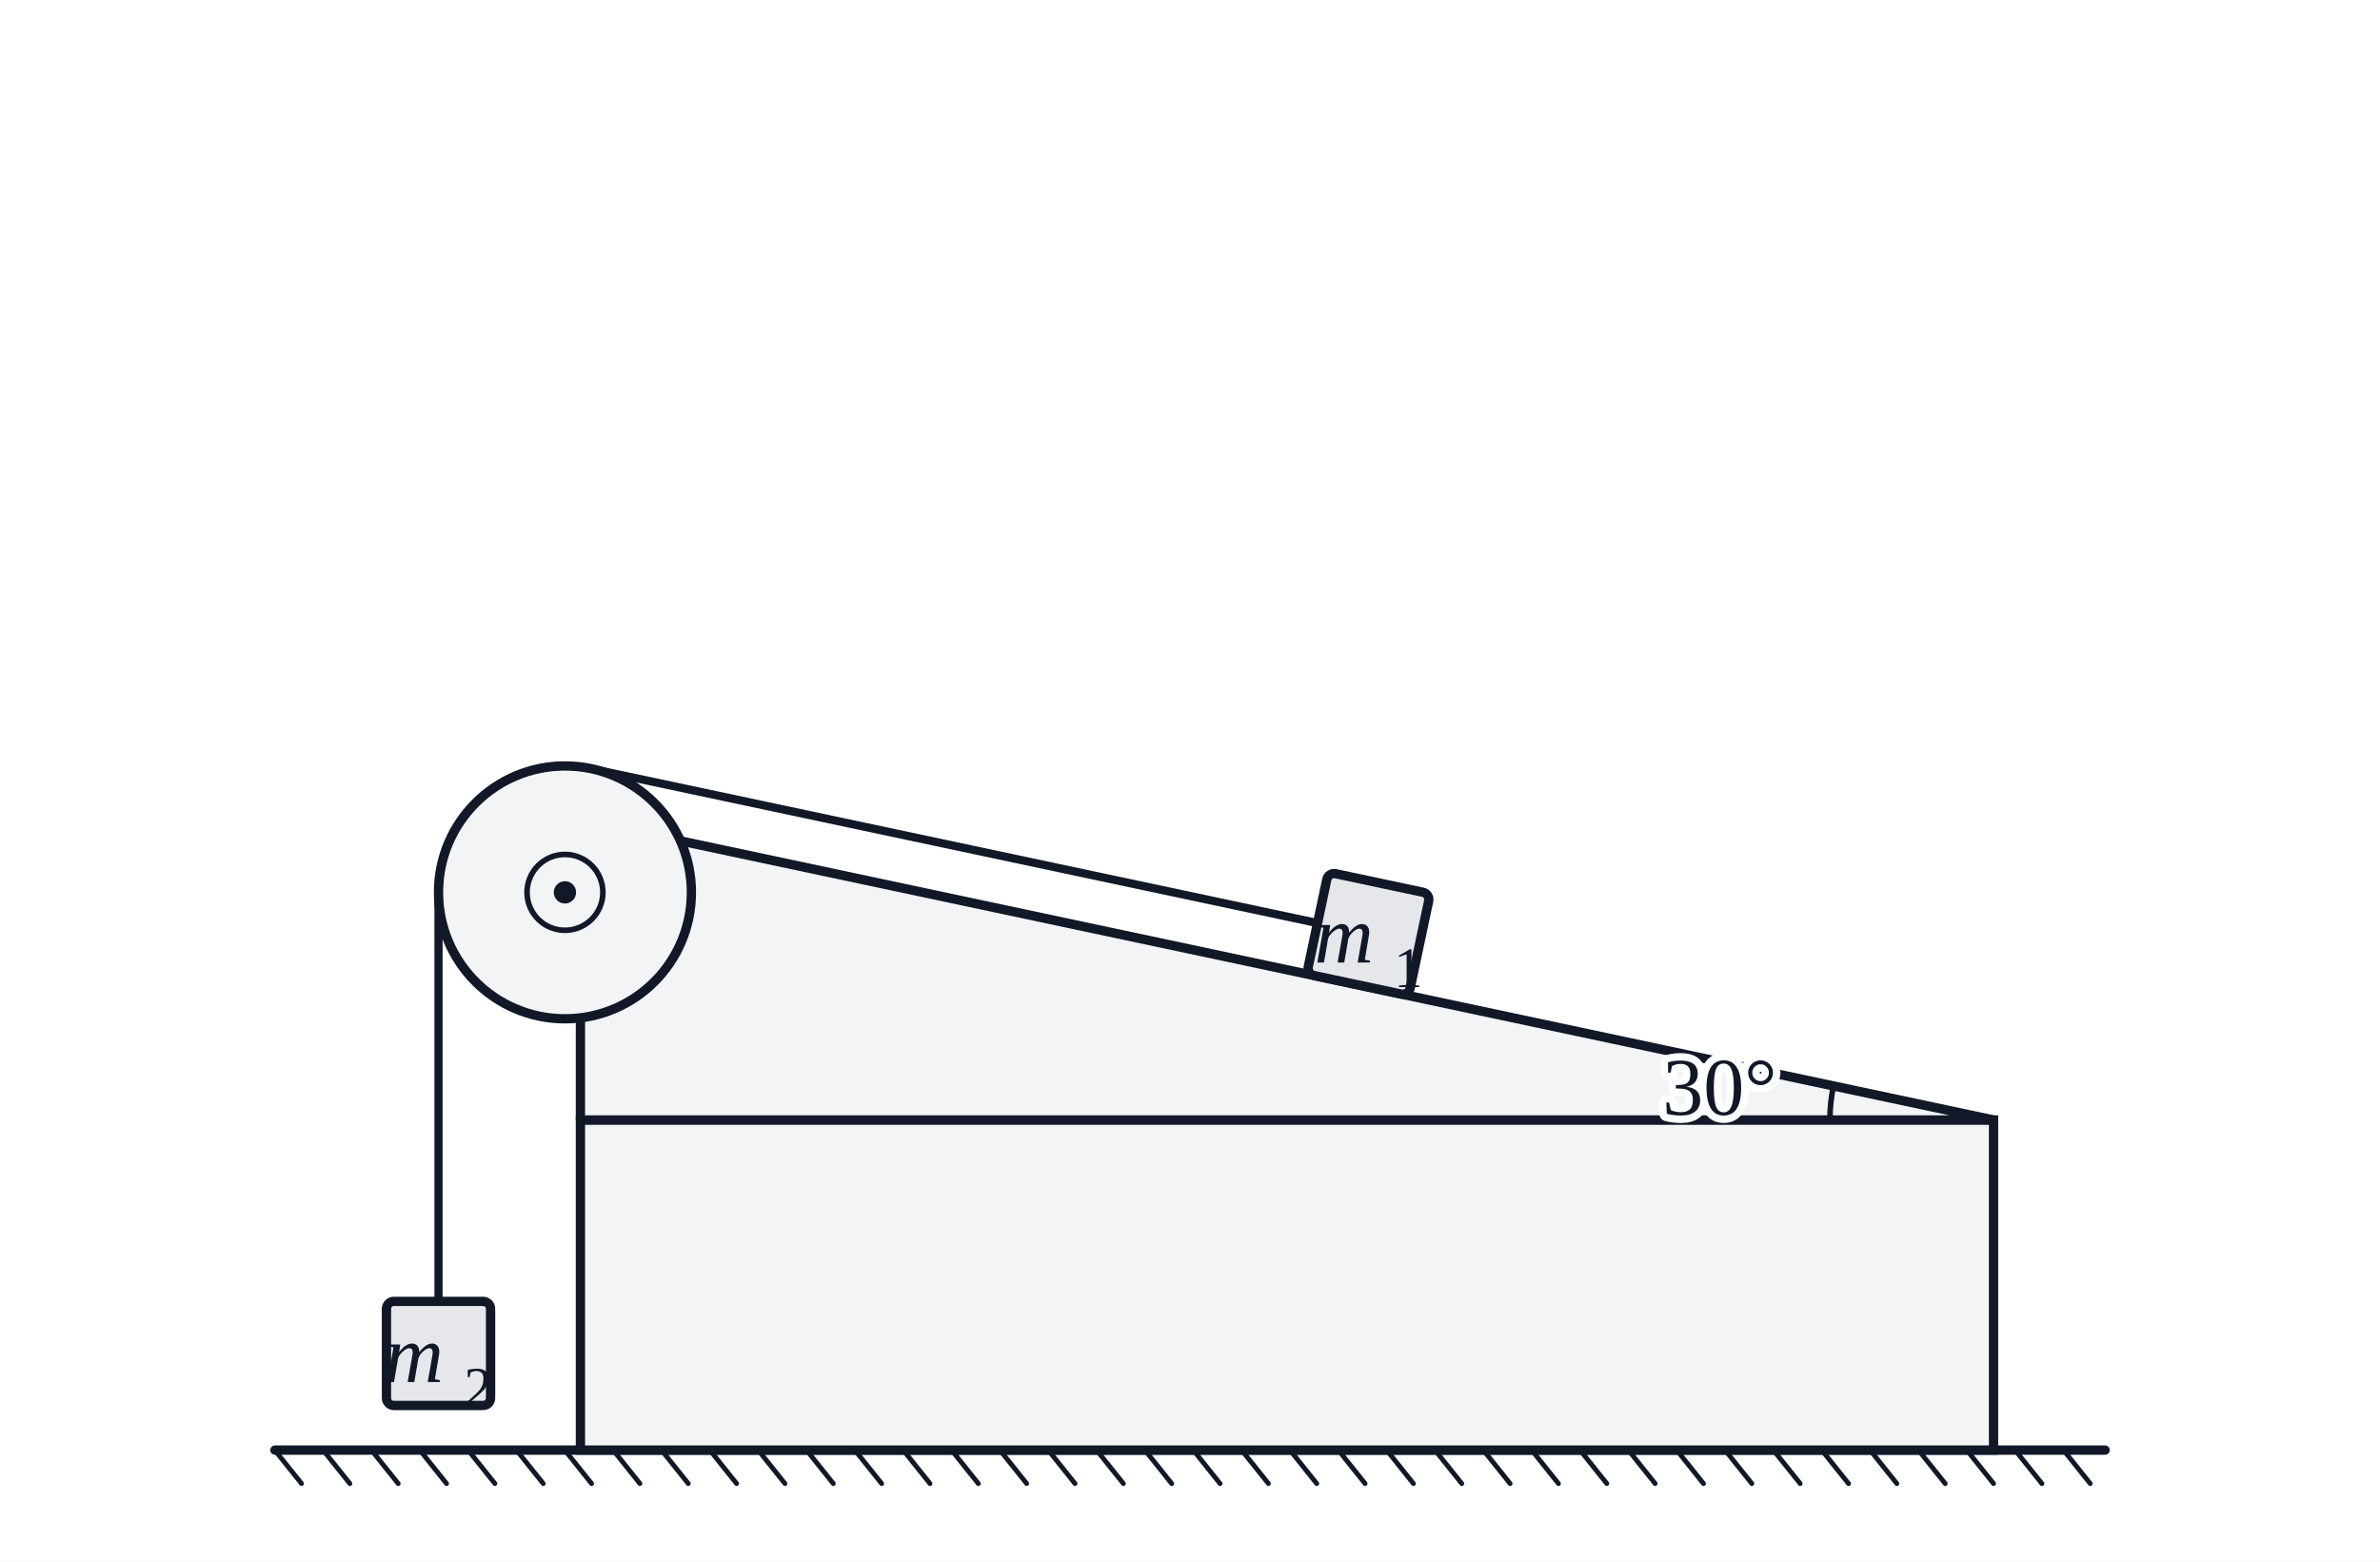
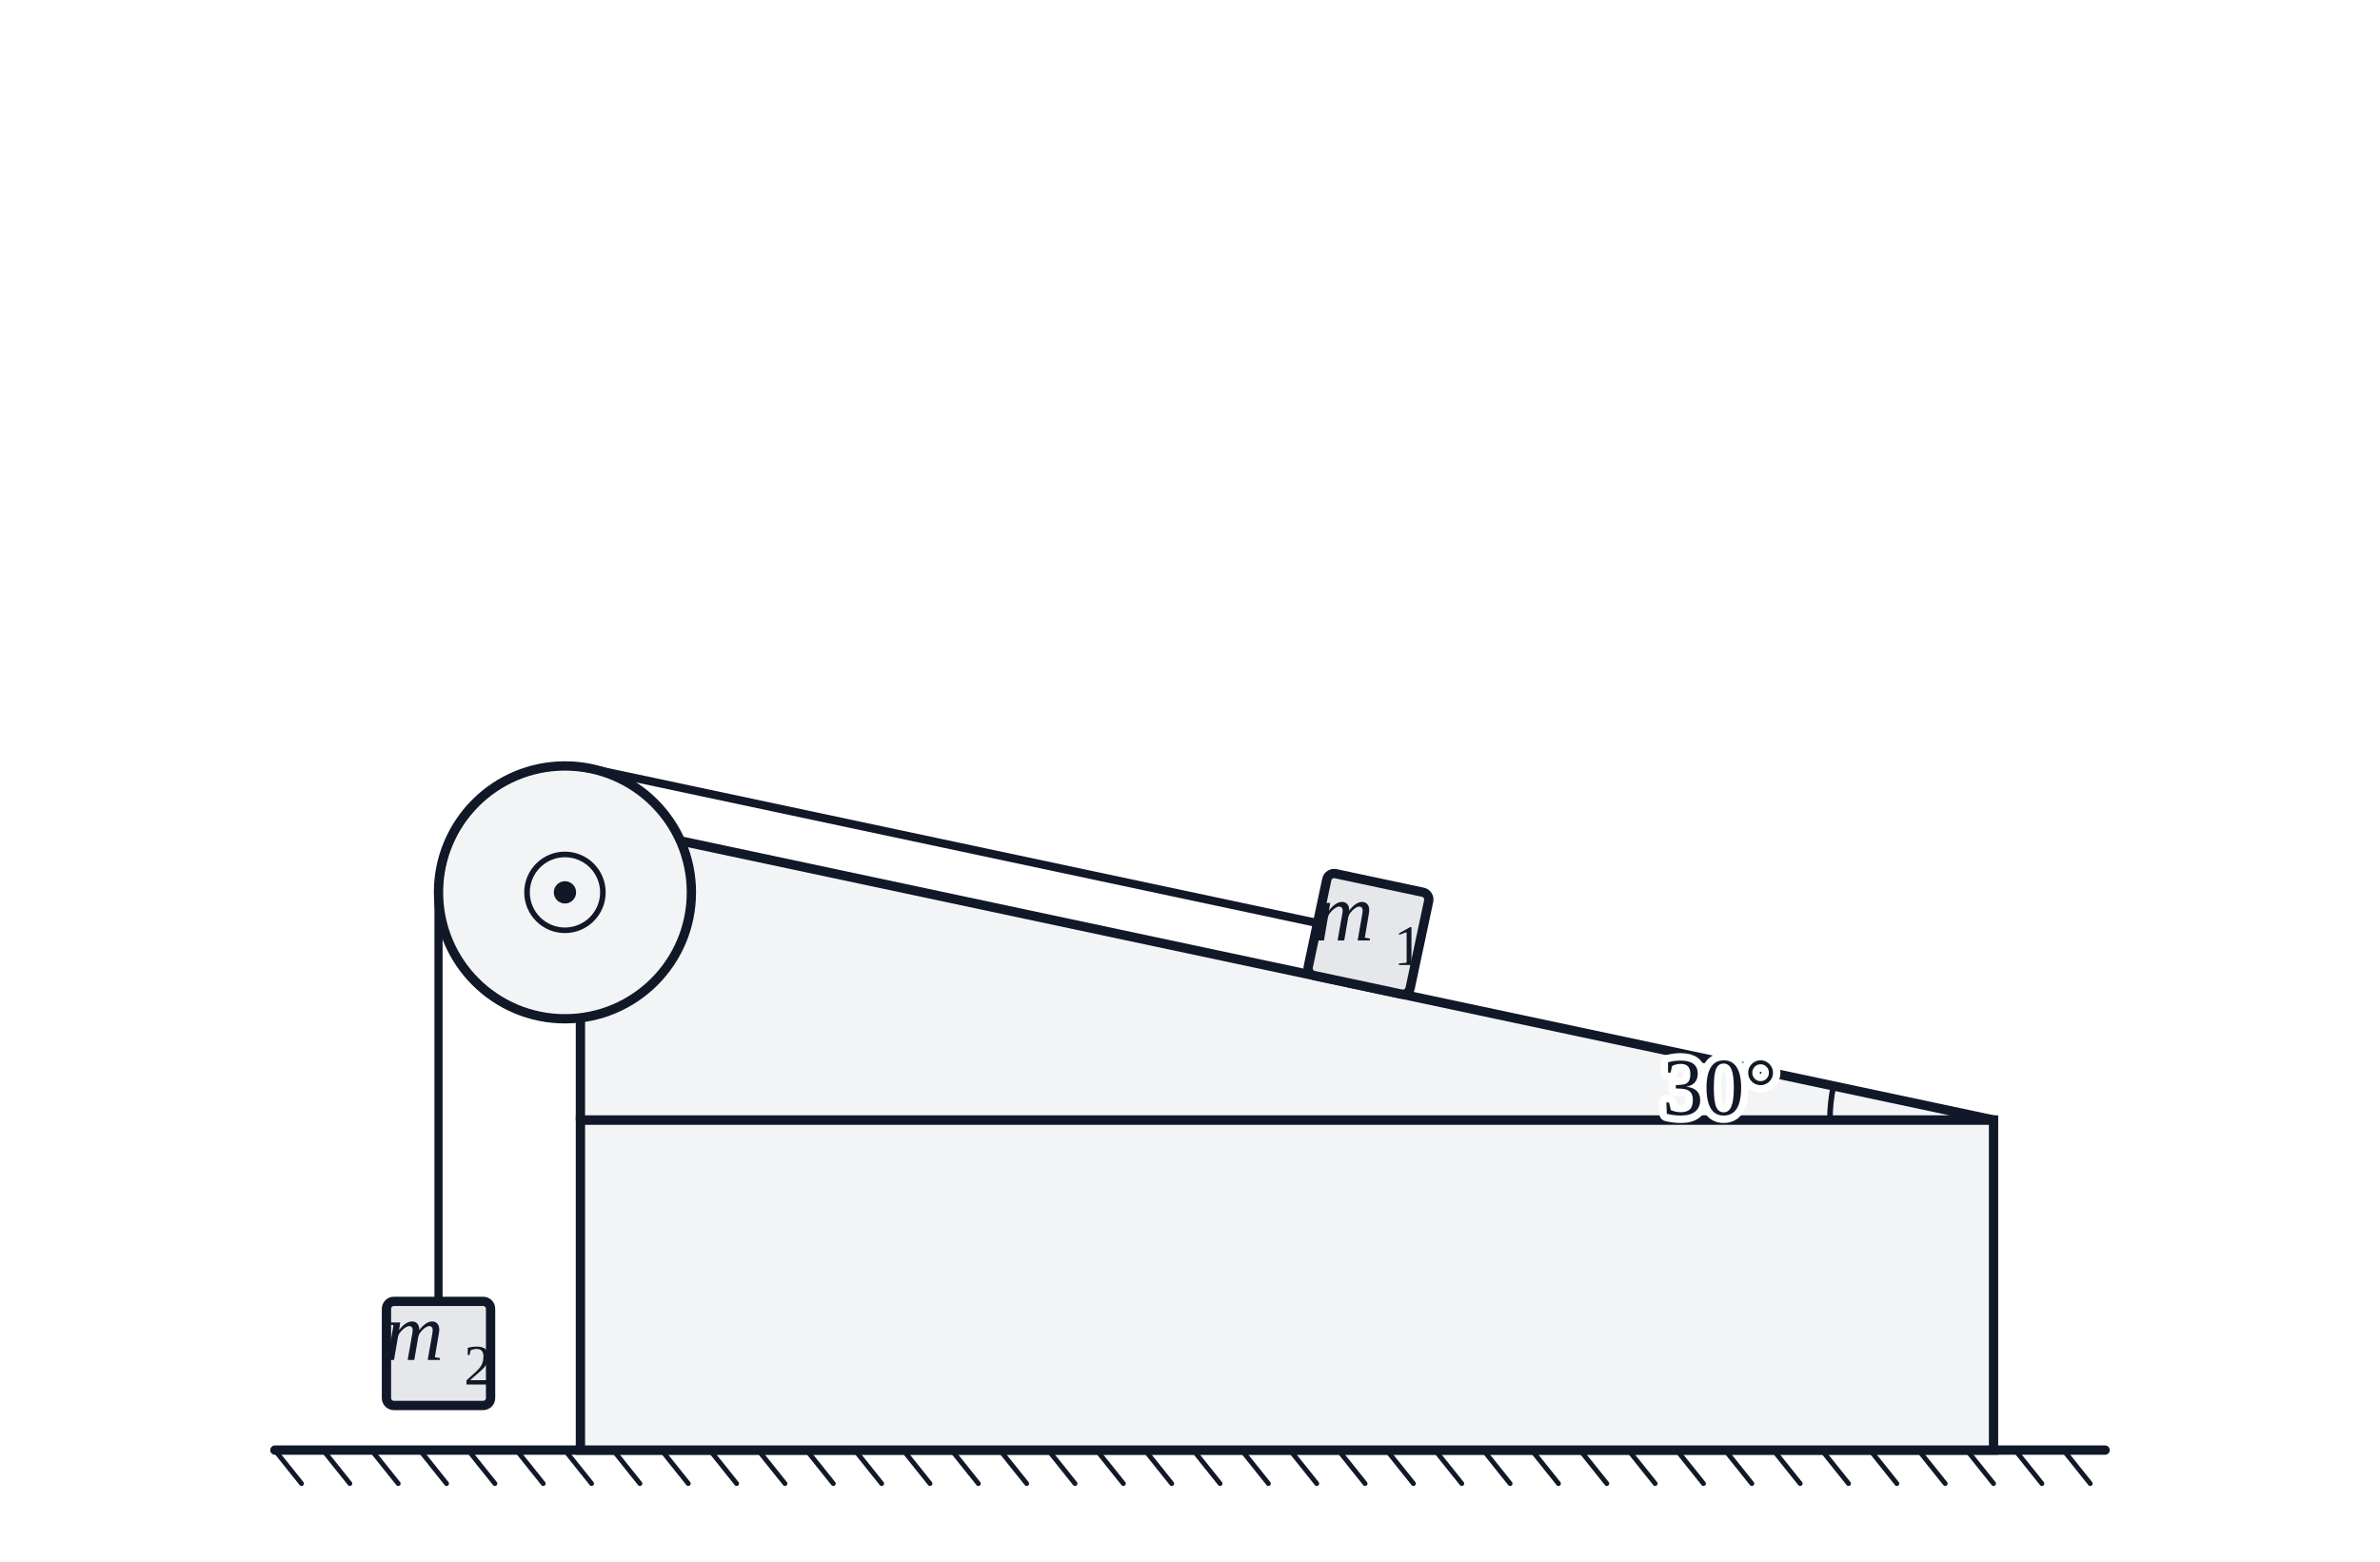
<svg xmlns="http://www.w3.org/2000/svg" viewBox="0 0 640 420" width="640" height="420" role="img" aria-label="An object on a ramp tied over a pulley at its top to a hanging object" id="g-pulley">
  <rect class="paper" width="640" height="420" fill="#fff">
</rect>
  <g transform="matrix(-1 0 0 1 640 0)" fill="none" stroke-linecap="round">
    <line x1="73.92" y1="390" x2="566.08" y2="390" stroke="#111827" stroke-width="2.5">
</line>
    <line x1="85.12" y1="390" x2="77.92" y2="399" stroke="#111827" stroke-width="1.3">
</line>
    <line x1="98.12" y1="390" x2="90.92" y2="399" stroke="#111827" stroke-width="1.3">
</line>
    <line x1="111.12" y1="390" x2="103.92" y2="399" stroke="#111827" stroke-width="1.3">
</line>
    <line x1="124.12" y1="390" x2="116.92" y2="399" stroke="#111827" stroke-width="1.3">
</line>
    <line x1="137.12" y1="390" x2="129.92" y2="399" stroke="#111827" stroke-width="1.3">
</line>
    <line x1="150.12" y1="390" x2="142.92" y2="399" stroke="#111827" stroke-width="1.3">
</line>
    <line x1="163.12" y1="390" x2="155.92" y2="399" stroke="#111827" stroke-width="1.3">
</line>
    <line x1="176.12" y1="390" x2="168.92" y2="399" stroke="#111827" stroke-width="1.3">
</line>
    <line x1="189.12" y1="390" x2="181.92" y2="399" stroke="#111827" stroke-width="1.3">
</line>
    <line x1="202.12" y1="390" x2="194.92" y2="399" stroke="#111827" stroke-width="1.3">
</line>
    <line x1="215.12" y1="390" x2="207.92" y2="399" stroke="#111827" stroke-width="1.3">
</line>
    <line x1="228.12" y1="390" x2="220.92" y2="399" stroke="#111827" stroke-width="1.3">
</line>
    <line x1="241.12" y1="390" x2="233.92" y2="399" stroke="#111827" stroke-width="1.3">
</line>
    <line x1="254.12" y1="390" x2="246.92" y2="399" stroke="#111827" stroke-width="1.3">
</line>
    <line x1="267.12" y1="390" x2="259.92" y2="399" stroke="#111827" stroke-width="1.3">
</line>
    <line x1="280.12" y1="390" x2="272.92" y2="399" stroke="#111827" stroke-width="1.3">
</line>
    <line x1="293.12" y1="390" x2="285.92" y2="399" stroke="#111827" stroke-width="1.3">
</line>
    <line x1="306.12" y1="390" x2="298.92" y2="399" stroke="#111827" stroke-width="1.3">
</line>
    <line x1="319.12" y1="390" x2="311.92" y2="399" stroke="#111827" stroke-width="1.3">
</line>
    <line x1="332.12" y1="390" x2="324.92" y2="399" stroke="#111827" stroke-width="1.3">
</line>
    <line x1="345.12" y1="390" x2="337.92" y2="399" stroke="#111827" stroke-width="1.3">
</line>
    <line x1="358.12" y1="390" x2="350.92" y2="399" stroke="#111827" stroke-width="1.3">
</line>
    <line x1="371.12" y1="390" x2="363.92" y2="399" stroke="#111827" stroke-width="1.3">
</line>
    <line x1="384.12" y1="390" x2="376.92" y2="399" stroke="#111827" stroke-width="1.3">
</line>
    <line x1="397.12" y1="390" x2="389.92" y2="399" stroke="#111827" stroke-width="1.3">
</line>
    <line x1="410.12" y1="390" x2="402.92" y2="399" stroke="#111827" stroke-width="1.3">
</line>
    <line x1="423.12" y1="390" x2="415.92" y2="399" stroke="#111827" stroke-width="1.3">
</line>
    <line x1="436.12" y1="390" x2="428.92" y2="399" stroke="#111827" stroke-width="1.3">
</line>
    <line x1="449.12" y1="390" x2="441.92" y2="399" stroke="#111827" stroke-width="1.3">
</line>
    <line x1="462.12" y1="390" x2="454.92" y2="399" stroke="#111827" stroke-width="1.3">
</line>
    <line x1="475.12" y1="390" x2="467.92" y2="399" stroke="#111827" stroke-width="1.3">
</line>
    <line x1="488.12" y1="390" x2="480.92" y2="399" stroke="#111827" stroke-width="1.3">
</line>
    <line x1="501.12" y1="390" x2="493.92" y2="399" stroke="#111827" stroke-width="1.3">
</line>
    <line x1="514.12" y1="390" x2="506.92" y2="399" stroke="#111827" stroke-width="1.3">
</line>
    <line x1="527.12" y1="390" x2="519.92" y2="399" stroke="#111827" stroke-width="1.3">
</line>
    <line x1="540.12" y1="390" x2="532.92" y2="399" stroke="#111827" stroke-width="1.3">
</line>
    <line x1="553.12" y1="390" x2="545.92" y2="399" stroke="#111827" stroke-width="1.3">
</line>
    <line x1="566.12" y1="390" x2="558.92" y2="399" stroke="#111827" stroke-width="1.3">
</line>
    <rect x="103.92" y="301.209" width="380" height="88.791" fill="#f3f4f6" stroke="#111827" stroke-width="2.5">
</rect>
    <path d="M103.92,301.21 L483.92,301.21 L483.92,220.44 Z" fill="#f3f4f6" stroke="#111827" stroke-width="2.5" stroke-linejoin="round">
</path>
    <path d="M44,0 A44,44 0 0 0 43.04,-9.15" transform="translate(103.92 301.21)" stroke="#111827" stroke-width="1.5">
</path>
    <line x1="483.92" y1="220.44" x2="488.08" y2="240" stroke="#111827" stroke-width="3">
</line>
    <polyline points="285.7,248.26 481.01,206.74" stroke="#111827" stroke-width="2.2" stroke-linejoin="round">
</polyline>
    <polyline points="522.08,240 522.08,350" stroke="#111827" stroke-width="2.2" stroke-linejoin="round">
</polyline>
    <circle cx="488.08" cy="240" r="34" fill="#f3f4f6" stroke="#111827" stroke-width="2.5">
</circle>
    <circle cx="488.08" cy="240" r="10.2" stroke="#111827" stroke-width="1.5">
</circle>
    <circle cx="488.08" cy="240" r="3" fill="#111827">
</circle>
    <path d="M481.01,206.74 A34,34 0 0 1 522.08,240" stroke="#111827" stroke-width="2.2">
</path>
    <g transform="translate(274.92 264.86) rotate(-12)">
      <rect x="-14" y="-28" width="28" height="28" rx="2" fill="#e5e7eb" stroke="#111827" stroke-width="2.5">
</rect>
    </g>
    <g transform="translate(522.08 378) rotate(0)">
      <rect x="-14" y="-28" width="28" height="28" rx="2" fill="#e5e7eb" stroke="#111827" stroke-width="2.5">
</rect>
    </g>
  </g>
  <text x="462.45" y="299.8" text-anchor="middle" font-family="'Times New Roman', Times, serif" font-size="22" fill="#111827" stroke="#fff" stroke-width="4" stroke-linejoin="round" paint-order="stroke">
    <tspan>
      <tspan>30°</tspan>
    </tspan>
  </text>
-   <text x="367.99" y="258.87" text-anchor="middle" font-family="'Times New Roman', Times, serif" font-size="22" fill="#111827" stroke-linejoin="round" paint-order="stroke">
+   <text x="367.99" y="252.93" text-anchor="middle" font-family="'Times New Roman', Times, serif" font-size="22" fill="#111827" stroke-linejoin="round" paint-order="stroke">
    <tspan>
      <tspan font-style="italic">m</tspan>
    </tspan>
    <tspan dy="6.6" font-size="15.4">
      <tspan>1</tspan>
    </tspan>
  </text>
-   <text x="117.92" y="371.7" text-anchor="middle" font-family="'Times New Roman', Times, serif" font-size="22" fill="#111827" stroke-linejoin="round" paint-order="stroke">
+   <text x="117.92" y="365.76" text-anchor="middle" font-family="'Times New Roman', Times, serif" font-size="22" fill="#111827" stroke-linejoin="round" paint-order="stroke">
    <tspan>
      <tspan font-style="italic">m</tspan>
    </tspan>
    <tspan dy="6.6" font-size="15.4">
      <tspan>2</tspan>
    </tspan>
  </text>
</svg>
